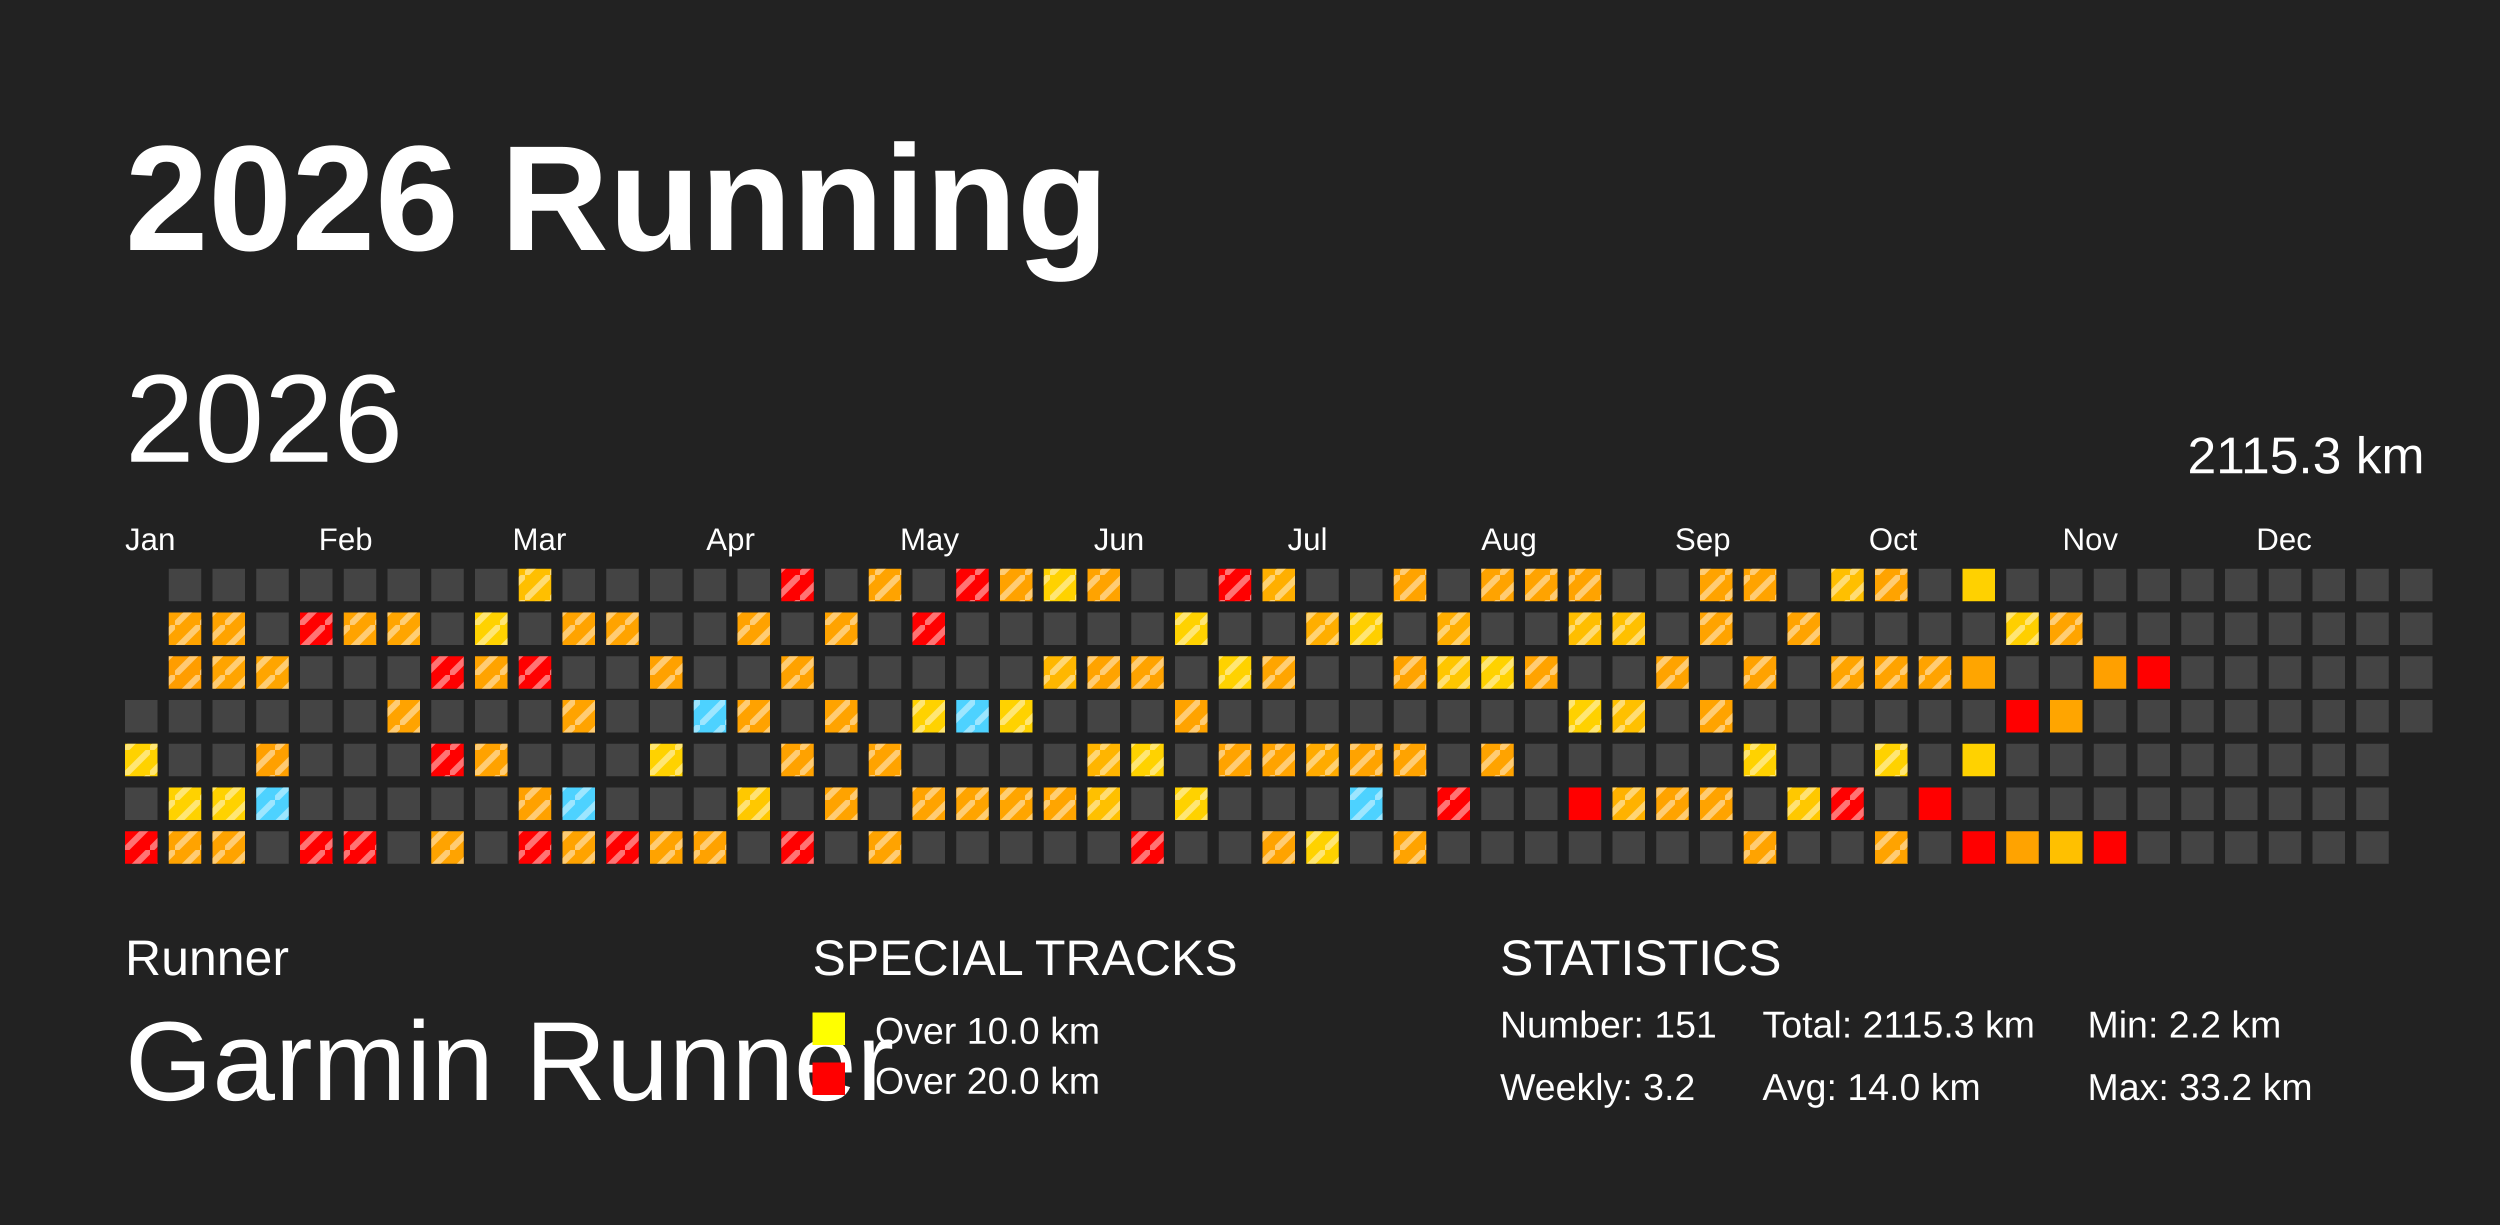
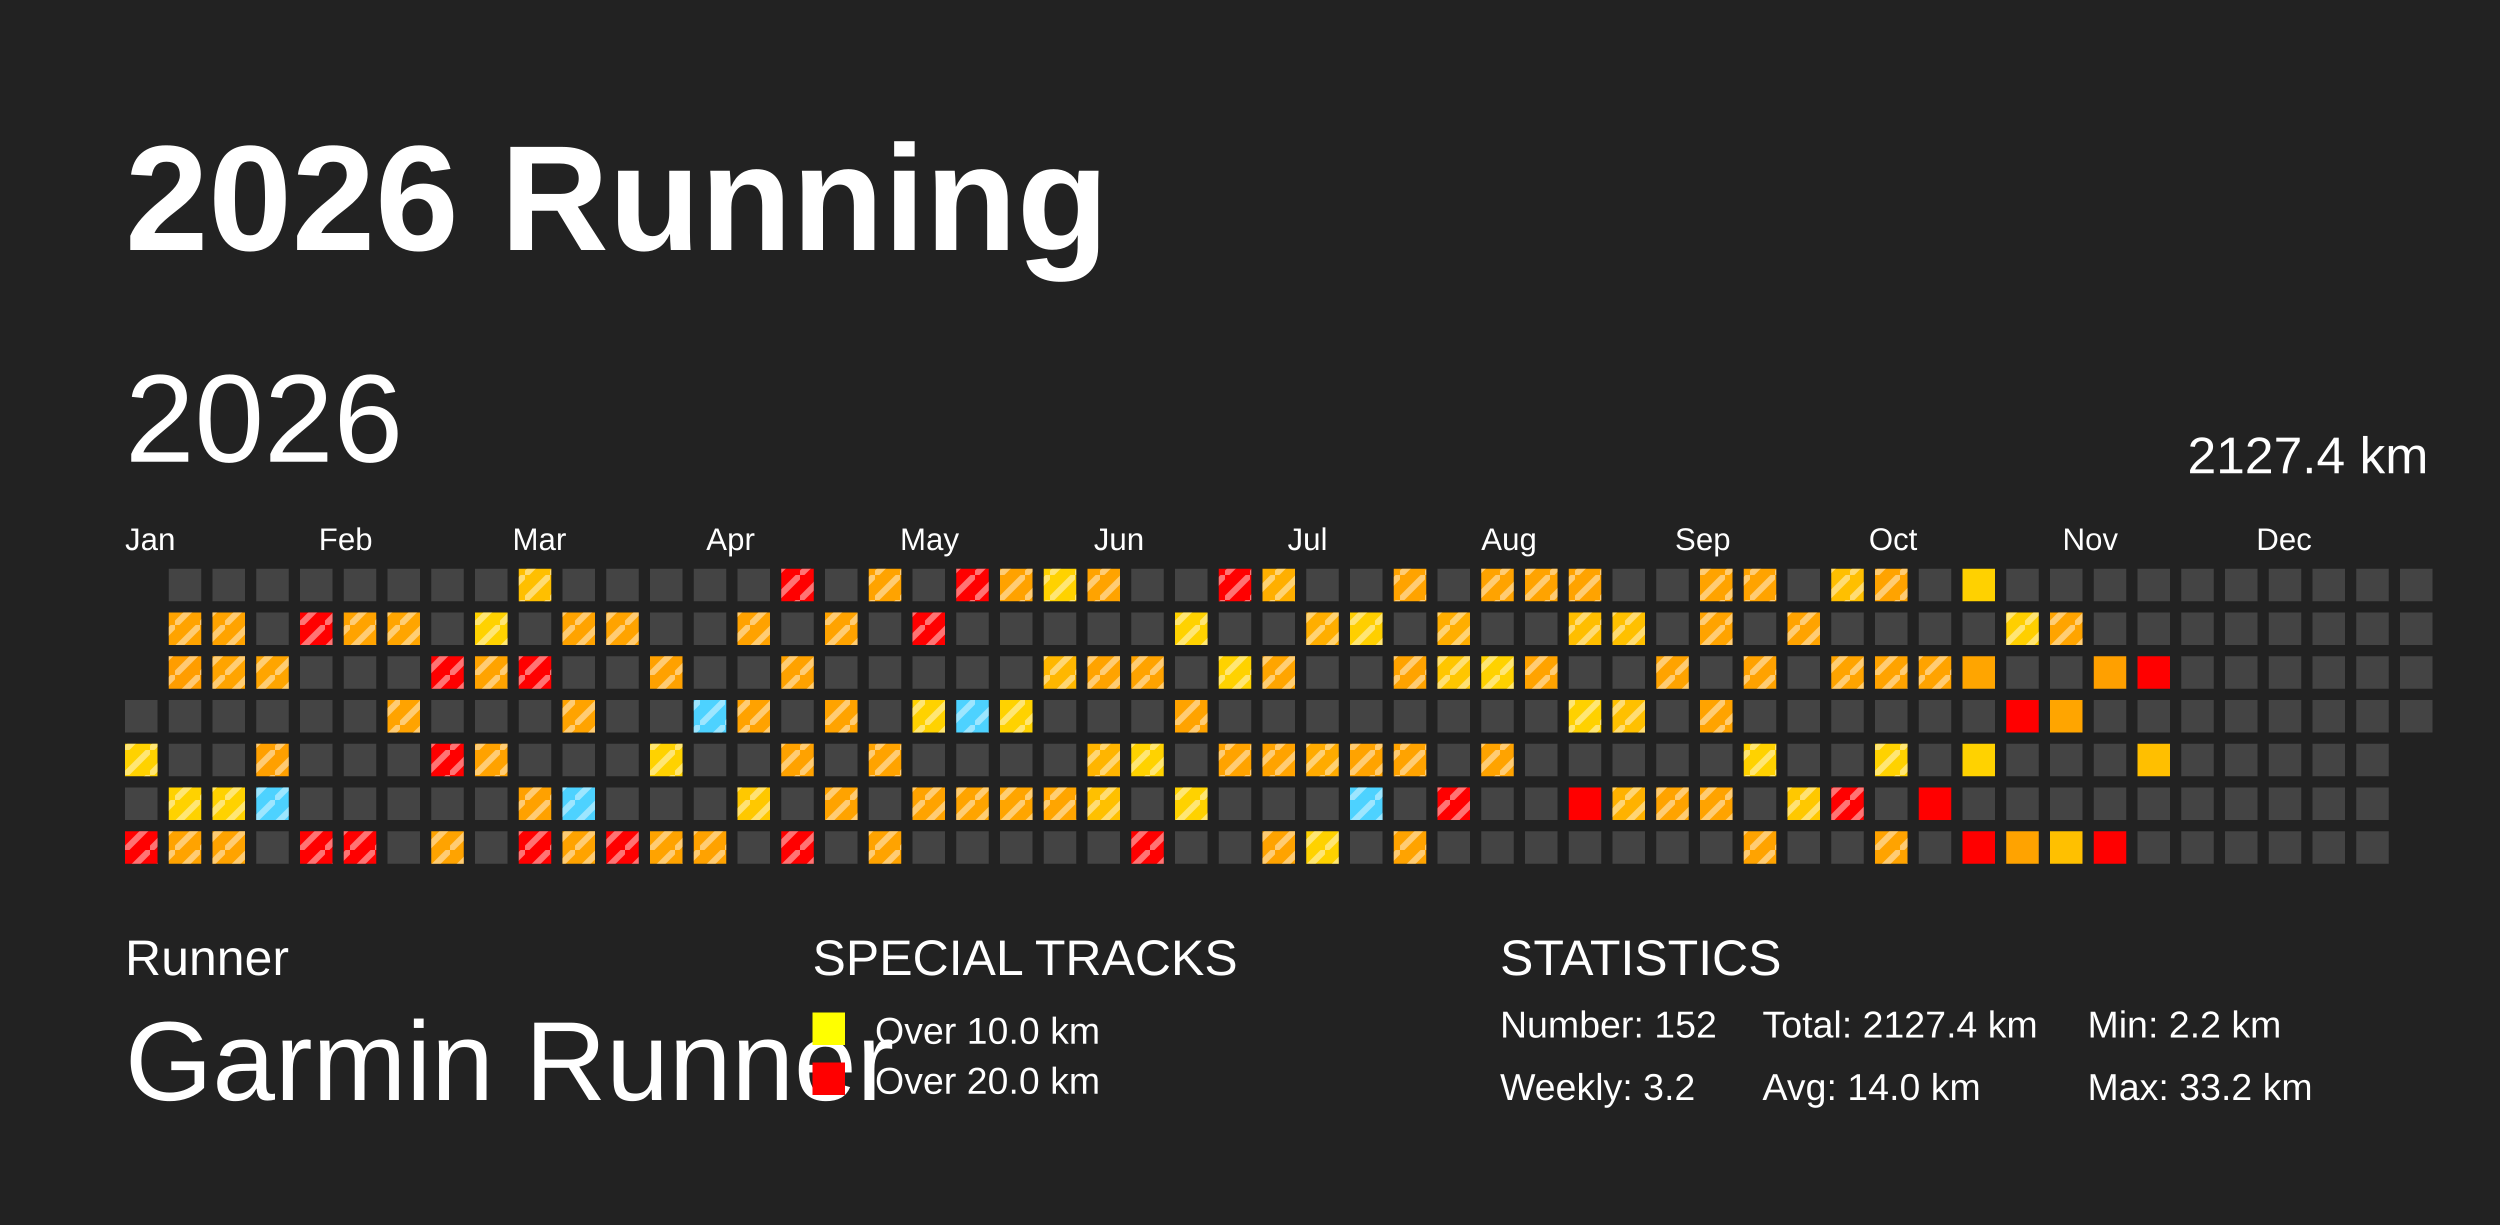
<svg xmlns="http://www.w3.org/2000/svg" baseProfile="full" height="98mm" version="1.1" viewBox="0,0,200,98" width="200mm">
  <defs>
    <pattern height="2" id="indoor-stripe" patternUnits="userSpaceOnUse" width="2">
      <line stroke="white" stroke-opacity="0.45" stroke-width="0.5" x1="0" x2="2" y1="2" y2="0" />
    </pattern>
  </defs>
  <rect fill="#222222" height="98" width="200" x="0" y="0" />
  <text fill="#FFFFFF" style="font-size:12px; font-family:Arial; font-weight:bold;" x="10" y="20">2026 Running</text>
  <text fill="#FFFFFF" style="font-size:4px; font-family:Arial" x="10" y="78">Runner</text>
  <text fill="#FFFFFF" style="font-size:9px; font-family:Arial" x="10" y="88">Garmin Runner</text>
  <text fill="#FFFFFF" style="font-size:4px; font-family:Arial" x="65" y="78">SPECIAL TRACKS</text>
  <rect fill="yellow" height="2.6" width="2.6" x="65" y="81" />
  <text fill="#FFFFFF" style="font-size:3px; font-family:Arial" x="70" y="83.5">Over 10.0 km</text>
  <rect fill="red" height="2.6" width="2.6" x="65" y="85" />
  <text fill="#FFFFFF" style="font-size:3px; font-family:Arial" x="70" y="87.5">Over 20.0 km</text>
  <text fill="#FFFFFF" style="font-size:4px; font-family:Arial" x="120" y="78">STATISTICS</text>
-   <text fill="#FFFFFF" style="font-size:3px; font-family:Arial" x="120" y="83">Number: 151</text>
+   <text fill="#FFFFFF" style="font-size:3px; font-family:Arial" x="120" y="83">Number: 152</text>
  <text fill="#FFFFFF" style="font-size:3px; font-family:Arial" x="120" y="88">Weekly: 3.2</text>
-   <text fill="#FFFFFF" style="font-size:3px; font-family:Arial" x="141" y="83">Total: 2115.3 km</text>
+   <text fill="#FFFFFF" style="font-size:3px; font-family:Arial" x="141" y="83">Total: 2127.4 km</text>
  <text fill="#FFFFFF" style="font-size:3px; font-family:Arial" x="141" y="88">Avg: 14.0 km</text>
  <text fill="#FFFFFF" style="font-size:3px; font-family:Arial" x="167" y="83">Min: 2.2 km</text>
  <text fill="#FFFFFF" style="font-size:3px; font-family:Arial" x="167" y="88">Max: 33.2 km</text>
  <text dominant-baseline="hanging" fill="#FFFFFF" style="font-size:10.0px; font-family:Arial;" x="10" y="30">2026</text>
-   <text dominant-baseline="hanging" fill="#FFFFFF" style="font-size:4.125px; font-family:Arial;" x="175" y="35">2115.3 km</text>
+   <text dominant-baseline="hanging" fill="#FFFFFF" style="font-size:4.125px; font-family:Arial;" x="175" y="35">2127.4 km</text>
  <text fill="#FFFFFF" style="font-size:2.5px; font-family:Arial" x="10.0" y="44">Jan</text>
  <text fill="#FFFFFF" style="font-size:2.5px; font-family:Arial" x="25.5" y="44">Feb</text>
  <text fill="#FFFFFF" style="font-size:2.5px; font-family:Arial" x="41.0" y="44">Mar</text>
  <text fill="#FFFFFF" style="font-size:2.5px; font-family:Arial" x="56.5" y="44">Apr</text>
  <text fill="#FFFFFF" style="font-size:2.5px; font-family:Arial" x="72.0" y="44">May</text>
  <text fill="#FFFFFF" style="font-size:2.5px; font-family:Arial" x="87.5" y="44">Jun</text>
  <text fill="#FFFFFF" style="font-size:2.5px; font-family:Arial" x="103.0" y="44">Jul</text>
  <text fill="#FFFFFF" style="font-size:2.5px; font-family:Arial" x="118.5" y="44">Aug</text>
  <text fill="#FFFFFF" style="font-size:2.5px; font-family:Arial" x="134.0" y="44">Sep</text>
  <text fill="#FFFFFF" style="font-size:2.5px; font-family:Arial" x="149.5" y="44">Oct</text>
  <text fill="#FFFFFF" style="font-size:2.5px; font-family:Arial" x="165.0" y="44">Nov</text>
  <text fill="#FFFFFF" style="font-size:2.5px; font-family:Arial" x="180.5" y="44">Dec</text>
  <rect fill="#444444" height="2.6" width="2.6" x="10.0" y="56.0" />
  <rect fill="#ffd200" height="2.6" width="2.6" x="10.0" y="59.5" />
  <rect fill="url(#indoor-stripe)" height="2.6" style="pointer-events: none;" width="2.6" x="10.0" y="59.5" />
  <rect fill="#444444" height="2.6" width="2.6" x="10.0" y="63.0" />
  <rect fill="red" height="2.6" width="2.6" x="10.0" y="66.5" />
  <rect fill="url(#indoor-stripe)" height="2.6" style="pointer-events: none;" width="2.6" x="10.0" y="66.5" />
  <rect fill="#444444" height="2.6" width="2.6" x="13.5" y="45.5" />
  <rect fill="#ffa300" height="2.6" width="2.6" x="13.5" y="49.0" />
  <rect fill="url(#indoor-stripe)" height="2.6" style="pointer-events: none;" width="2.6" x="13.5" y="49.0" />
  <rect fill="#ff9d00" height="2.6" width="2.6" x="13.5" y="52.5" />
  <rect fill="url(#indoor-stripe)" height="2.6" style="pointer-events: none;" width="2.6" x="13.5" y="52.5" />
  <rect fill="#444444" height="2.6" width="2.6" x="13.5" y="56.0" />
  <rect fill="#444444" height="2.6" width="2.6" x="13.5" y="59.5" />
  <rect fill="#ffd200" height="2.6" width="2.6" x="13.5" y="63.0" />
  <rect fill="url(#indoor-stripe)" height="2.6" style="pointer-events: none;" width="2.6" x="13.5" y="63.0" />
  <rect fill="#ffa300" height="2.6" width="2.6" x="13.5" y="66.5" />
  <rect fill="url(#indoor-stripe)" height="2.6" style="pointer-events: none;" width="2.6" x="13.5" y="66.5" />
  <rect fill="#444444" height="2.6" width="2.6" x="17.0" y="45.5" />
  <rect fill="#ffa300" height="2.6" width="2.6" x="17.0" y="49.0" />
  <rect fill="url(#indoor-stripe)" height="2.6" style="pointer-events: none;" width="2.6" x="17.0" y="49.0" />
  <rect fill="#ffa400" height="2.6" width="2.6" x="17.0" y="52.5" />
  <rect fill="url(#indoor-stripe)" height="2.6" style="pointer-events: none;" width="2.6" x="17.0" y="52.5" />
  <rect fill="#444444" height="2.6" width="2.6" x="17.0" y="56.0" />
  <rect fill="#444444" height="2.6" width="2.6" x="17.0" y="59.5" />
  <rect fill="#ffd200" height="2.6" width="2.6" x="17.0" y="63.0" />
  <rect fill="url(#indoor-stripe)" height="2.6" style="pointer-events: none;" width="2.6" x="17.0" y="63.0" />
  <rect fill="#ffa300" height="2.6" width="2.6" x="17.0" y="66.5" />
  <rect fill="url(#indoor-stripe)" height="2.6" style="pointer-events: none;" width="2.6" x="17.0" y="66.5" />
  <rect fill="#444444" height="2.6" width="2.6" x="20.5" y="45.5" />
  <rect fill="#444444" height="2.6" width="2.6" x="20.5" y="49.0" />
  <rect fill="#ffa500" height="2.6" width="2.6" x="20.5" y="52.5" />
  <rect fill="url(#indoor-stripe)" height="2.6" style="pointer-events: none;" width="2.6" x="20.5" y="52.5" />
  <rect fill="#444444" height="2.6" width="2.6" x="20.5" y="56.0" />
  <rect fill="#ffa000" height="2.6" width="2.6" x="20.5" y="59.5" />
  <rect fill="url(#indoor-stripe)" height="2.6" style="pointer-events: none;" width="2.6" x="20.5" y="59.5" />
  <rect fill="#4dd2ff" height="2.6" width="2.6" x="20.5" y="63.0" />
  <rect fill="url(#indoor-stripe)" height="2.6" style="pointer-events: none;" width="2.6" x="20.5" y="63.0" />
  <rect fill="#444444" height="2.6" width="2.6" x="20.5" y="66.5" />
  <rect fill="#444444" height="2.6" width="2.6" x="24.0" y="45.5" />
  <rect fill="red" height="2.6" width="2.6" x="24.0" y="49.0" />
  <rect fill="url(#indoor-stripe)" height="2.6" style="pointer-events: none;" width="2.6" x="24.0" y="49.0" />
  <rect fill="#444444" height="2.6" width="2.6" x="24.0" y="52.5" />
  <rect fill="#444444" height="2.6" width="2.6" x="24.0" y="56.0" />
  <rect fill="#444444" height="2.6" width="2.6" x="24.0" y="59.5" />
  <rect fill="#444444" height="2.6" width="2.6" x="24.0" y="63.0" />
  <rect fill="red" height="2.6" width="2.6" x="24.0" y="66.5" />
  <rect fill="url(#indoor-stripe)" height="2.6" style="pointer-events: none;" width="2.6" x="24.0" y="66.5" />
  <rect fill="#444444" height="2.6" width="2.6" x="27.5" y="45.5" />
  <rect fill="#ffa300" height="2.6" width="2.6" x="27.5" y="49.0" />
  <rect fill="url(#indoor-stripe)" height="2.6" style="pointer-events: none;" width="2.6" x="27.5" y="49.0" />
  <rect fill="#444444" height="2.6" width="2.6" x="27.5" y="52.5" />
  <rect fill="#444444" height="2.6" width="2.6" x="27.5" y="56.0" />
  <rect fill="#444444" height="2.6" width="2.6" x="27.5" y="59.5" />
  <rect fill="#444444" height="2.6" width="2.6" x="27.5" y="63.0" />
  <rect fill="red" height="2.6" width="2.6" x="27.5" y="66.5" />
  <rect fill="url(#indoor-stripe)" height="2.6" style="pointer-events: none;" width="2.6" x="27.5" y="66.5" />
  <rect fill="#444444" height="2.6" width="2.6" x="31.0" y="45.5" />
  <rect fill="#ffa500" height="2.6" width="2.6" x="31.0" y="49.0" />
  <rect fill="url(#indoor-stripe)" height="2.6" style="pointer-events: none;" width="2.6" x="31.0" y="49.0" />
  <rect fill="#444444" height="2.6" width="2.6" x="31.0" y="52.5" />
  <rect fill="#ffa300" height="2.6" width="2.6" x="31.0" y="56.0" />
  <rect fill="url(#indoor-stripe)" height="2.6" style="pointer-events: none;" width="2.6" x="31.0" y="56.0" />
  <rect fill="#444444" height="2.6" width="2.6" x="31.0" y="59.5" />
  <rect fill="#444444" height="2.6" width="2.6" x="31.0" y="63.0" />
  <rect fill="#444444" height="2.6" width="2.6" x="31.0" y="66.5" />
  <rect fill="#444444" height="2.6" width="2.6" x="34.5" y="45.5" />
  <rect fill="#444444" height="2.6" width="2.6" x="34.5" y="49.0" />
  <rect fill="red" height="2.6" width="2.6" x="34.5" y="52.5" />
  <rect fill="url(#indoor-stripe)" height="2.6" style="pointer-events: none;" width="2.6" x="34.5" y="52.5" />
  <rect fill="#444444" height="2.6" width="2.6" x="34.5" y="56.0" />
  <rect fill="red" height="2.6" width="2.6" x="34.5" y="59.5" />
  <rect fill="url(#indoor-stripe)" height="2.6" style="pointer-events: none;" width="2.6" x="34.5" y="59.5" />
  <rect fill="#444444" height="2.6" width="2.6" x="34.5" y="63.0" />
  <rect fill="#ffa300" height="2.6" width="2.6" x="34.5" y="66.5" />
  <rect fill="url(#indoor-stripe)" height="2.6" style="pointer-events: none;" width="2.6" x="34.5" y="66.5" />
  <rect fill="#444444" height="2.6" width="2.6" x="38.0" y="45.5" />
  <rect fill="#ffd200" height="2.6" width="2.6" x="38.0" y="49.0" />
  <rect fill="url(#indoor-stripe)" height="2.6" style="pointer-events: none;" width="2.6" x="38.0" y="49.0" />
  <rect fill="#ffa300" height="2.6" width="2.6" x="38.0" y="52.5" />
  <rect fill="url(#indoor-stripe)" height="2.6" style="pointer-events: none;" width="2.6" x="38.0" y="52.5" />
  <rect fill="#444444" height="2.6" width="2.6" x="38.0" y="56.0" />
  <rect fill="#ffa200" height="2.6" width="2.6" x="38.0" y="59.5" />
  <rect fill="url(#indoor-stripe)" height="2.6" style="pointer-events: none;" width="2.6" x="38.0" y="59.5" />
  <rect fill="#444444" height="2.6" width="2.6" x="38.0" y="63.0" />
  <rect fill="#444444" height="2.6" width="2.6" x="38.0" y="66.5" />
  <rect fill="#ffbf00" height="2.6" width="2.6" x="41.5" y="45.5" />
  <rect fill="url(#indoor-stripe)" height="2.6" style="pointer-events: none;" width="2.6" x="41.5" y="45.5" />
  <rect fill="#444444" height="2.6" width="2.6" x="41.5" y="49.0" />
  <rect fill="red" height="2.6" width="2.6" x="41.5" y="52.5" />
  <rect fill="url(#indoor-stripe)" height="2.6" style="pointer-events: none;" width="2.6" x="41.5" y="52.5" />
  <rect fill="#444444" height="2.6" width="2.6" x="41.5" y="56.0" />
  <rect fill="#444444" height="2.6" width="2.6" x="41.5" y="59.5" />
  <rect fill="#ffa100" height="2.6" width="2.6" x="41.5" y="63.0" />
  <rect fill="url(#indoor-stripe)" height="2.6" style="pointer-events: none;" width="2.6" x="41.5" y="63.0" />
  <rect fill="red" height="2.6" width="2.6" x="41.5" y="66.5" />
  <rect fill="url(#indoor-stripe)" height="2.6" style="pointer-events: none;" width="2.6" x="41.5" y="66.5" />
  <rect fill="#444444" height="2.6" width="2.6" x="45.0" y="45.5" />
  <rect fill="#ffa300" height="2.6" width="2.6" x="45.0" y="49.0" />
  <rect fill="url(#indoor-stripe)" height="2.6" style="pointer-events: none;" width="2.6" x="45.0" y="49.0" />
  <rect fill="#444444" height="2.6" width="2.6" x="45.0" y="52.5" />
  <rect fill="#ffa300" height="2.6" width="2.6" x="45.0" y="56.0" />
  <rect fill="url(#indoor-stripe)" height="2.6" style="pointer-events: none;" width="2.6" x="45.0" y="56.0" />
  <rect fill="#444444" height="2.6" width="2.6" x="45.0" y="59.5" />
  <rect fill="#4dd2ff" height="2.6" width="2.6" x="45.0" y="63.0" />
  <rect fill="url(#indoor-stripe)" height="2.6" style="pointer-events: none;" width="2.6" x="45.0" y="63.0" />
  <rect fill="#ffa300" height="2.6" width="2.6" x="45.0" y="66.5" />
  <rect fill="url(#indoor-stripe)" height="2.6" style="pointer-events: none;" width="2.6" x="45.0" y="66.5" />
  <rect fill="#444444" height="2.6" width="2.6" x="48.5" y="45.5" />
  <rect fill="#ffa300" height="2.6" width="2.6" x="48.5" y="49.0" />
  <rect fill="url(#indoor-stripe)" height="2.6" style="pointer-events: none;" width="2.6" x="48.5" y="49.0" />
  <rect fill="#444444" height="2.6" width="2.6" x="48.5" y="52.5" />
  <rect fill="#444444" height="2.6" width="2.6" x="48.5" y="56.0" />
  <rect fill="#444444" height="2.6" width="2.6" x="48.5" y="59.5" />
  <rect fill="#444444" height="2.6" width="2.6" x="48.5" y="63.0" />
  <rect fill="red" height="2.6" width="2.6" x="48.5" y="66.5" />
  <rect fill="url(#indoor-stripe)" height="2.6" style="pointer-events: none;" width="2.6" x="48.5" y="66.5" />
  <rect fill="#444444" height="2.6" width="2.6" x="52.0" y="45.5" />
  <rect fill="#444444" height="2.6" width="2.6" x="52.0" y="49.0" />
  <rect fill="#ffa100" height="2.6" width="2.6" x="52.0" y="52.5" />
  <rect fill="url(#indoor-stripe)" height="2.6" style="pointer-events: none;" width="2.6" x="52.0" y="52.5" />
  <rect fill="#444444" height="2.6" width="2.6" x="52.0" y="56.0" />
  <rect fill="#ffd200" height="2.6" width="2.6" x="52.0" y="59.5" />
  <rect fill="url(#indoor-stripe)" height="2.6" style="pointer-events: none;" width="2.6" x="52.0" y="59.5" />
  <rect fill="#444444" height="2.6" width="2.6" x="52.0" y="63.0" />
  <rect fill="#ffa300" height="2.6" width="2.6" x="52.0" y="66.5" />
  <rect fill="url(#indoor-stripe)" height="2.6" style="pointer-events: none;" width="2.6" x="52.0" y="66.5" />
  <rect fill="#444444" height="2.6" width="2.6" x="55.5" y="45.5" />
  <rect fill="#444444" height="2.6" width="2.6" x="55.5" y="49.0" />
  <rect fill="#444444" height="2.6" width="2.6" x="55.5" y="52.5" />
  <rect fill="#4dd2ff" height="2.6" width="2.6" x="55.5" y="56.0" />
  <rect fill="url(#indoor-stripe)" height="2.6" style="pointer-events: none;" width="2.6" x="55.5" y="56.0" />
  <rect fill="#444444" height="2.6" width="2.6" x="55.5" y="59.5" />
  <rect fill="#444444" height="2.6" width="2.6" x="55.5" y="63.0" />
  <rect fill="#ffa200" height="2.6" width="2.6" x="55.5" y="66.5" />
  <rect fill="url(#indoor-stripe)" height="2.6" style="pointer-events: none;" width="2.6" x="55.5" y="66.5" />
  <rect fill="#444444" height="2.6" width="2.6" x="59.0" y="45.5" />
  <rect fill="#ffa200" height="2.6" width="2.6" x="59.0" y="49.0" />
  <rect fill="url(#indoor-stripe)" height="2.6" style="pointer-events: none;" width="2.6" x="59.0" y="49.0" />
  <rect fill="#444444" height="2.6" width="2.6" x="59.0" y="52.5" />
  <rect fill="#ffa200" height="2.6" width="2.6" x="59.0" y="56.0" />
  <rect fill="url(#indoor-stripe)" height="2.6" style="pointer-events: none;" width="2.6" x="59.0" y="56.0" />
  <rect fill="#444444" height="2.6" width="2.6" x="59.0" y="59.5" />
  <rect fill="#ffc800" height="2.6" width="2.6" x="59.0" y="63.0" />
  <rect fill="url(#indoor-stripe)" height="2.6" style="pointer-events: none;" width="2.6" x="59.0" y="63.0" />
  <rect fill="#444444" height="2.6" width="2.6" x="59.0" y="66.5" />
  <rect fill="red" height="2.6" width="2.6" x="62.5" y="45.5" />
  <rect fill="url(#indoor-stripe)" height="2.6" style="pointer-events: none;" width="2.6" x="62.5" y="45.5" />
  <rect fill="#444444" height="2.6" width="2.6" x="62.5" y="49.0" />
  <rect fill="#ffa200" height="2.6" width="2.6" x="62.5" y="52.5" />
  <rect fill="url(#indoor-stripe)" height="2.6" style="pointer-events: none;" width="2.6" x="62.5" y="52.5" />
  <rect fill="#444444" height="2.6" width="2.6" x="62.5" y="56.0" />
  <rect fill="#ffa200" height="2.6" width="2.6" x="62.5" y="59.5" />
  <rect fill="url(#indoor-stripe)" height="2.6" style="pointer-events: none;" width="2.6" x="62.5" y="59.5" />
  <rect fill="#444444" height="2.6" width="2.6" x="62.5" y="63.0" />
  <rect fill="red" height="2.6" width="2.6" x="62.5" y="66.5" />
  <rect fill="url(#indoor-stripe)" height="2.6" style="pointer-events: none;" width="2.6" x="62.5" y="66.5" />
  <rect fill="#444444" height="2.6" width="2.6" x="66.0" y="45.5" />
  <rect fill="#ffa300" height="2.6" width="2.6" x="66.0" y="49.0" />
  <rect fill="url(#indoor-stripe)" height="2.6" style="pointer-events: none;" width="2.6" x="66.0" y="49.0" />
  <rect fill="#444444" height="2.6" width="2.6" x="66.0" y="52.5" />
  <rect fill="#ffa300" height="2.6" width="2.6" x="66.0" y="56.0" />
  <rect fill="url(#indoor-stripe)" height="2.6" style="pointer-events: none;" width="2.6" x="66.0" y="56.0" />
  <rect fill="#444444" height="2.6" width="2.6" x="66.0" y="59.5" />
  <rect fill="#ffa300" height="2.6" width="2.6" x="66.0" y="63.0" />
  <rect fill="url(#indoor-stripe)" height="2.6" style="pointer-events: none;" width="2.6" x="66.0" y="63.0" />
  <rect fill="#444444" height="2.6" width="2.6" x="66.0" y="66.5" />
  <rect fill="#ffa300" height="2.6" width="2.6" x="69.5" y="45.5" />
  <rect fill="url(#indoor-stripe)" height="2.6" style="pointer-events: none;" width="2.6" x="69.5" y="45.5" />
  <rect fill="#444444" height="2.6" width="2.6" x="69.5" y="49.0" />
  <rect fill="#444444" height="2.6" width="2.6" x="69.5" y="52.5" />
  <rect fill="#444444" height="2.6" width="2.6" x="69.5" y="56.0" />
  <rect fill="#ffa300" height="2.6" width="2.6" x="69.5" y="59.5" />
  <rect fill="url(#indoor-stripe)" height="2.6" style="pointer-events: none;" width="2.6" x="69.5" y="59.5" />
  <rect fill="#444444" height="2.6" width="2.6" x="69.5" y="63.0" />
  <rect fill="#ffa300" height="2.6" width="2.6" x="69.5" y="66.5" />
  <rect fill="url(#indoor-stripe)" height="2.6" style="pointer-events: none;" width="2.6" x="69.5" y="66.5" />
  <rect fill="#444444" height="2.6" width="2.6" x="73.0" y="45.5" />
  <rect fill="red" height="2.6" width="2.6" x="73.0" y="49.0" />
  <rect fill="url(#indoor-stripe)" height="2.6" style="pointer-events: none;" width="2.6" x="73.0" y="49.0" />
  <rect fill="#444444" height="2.6" width="2.6" x="73.0" y="52.5" />
  <rect fill="#ffd200" height="2.6" width="2.6" x="73.0" y="56.0" />
  <rect fill="url(#indoor-stripe)" height="2.6" style="pointer-events: none;" width="2.6" x="73.0" y="56.0" />
  <rect fill="#444444" height="2.6" width="2.6" x="73.0" y="59.5" />
  <rect fill="#ffa300" height="2.6" width="2.6" x="73.0" y="63.0" />
  <rect fill="url(#indoor-stripe)" height="2.6" style="pointer-events: none;" width="2.6" x="73.0" y="63.0" />
  <rect fill="#444444" height="2.6" width="2.6" x="73.0" y="66.5" />
  <rect fill="red" height="2.6" width="2.6" x="76.5" y="45.5" />
  <rect fill="url(#indoor-stripe)" height="2.6" style="pointer-events: none;" width="2.6" x="76.5" y="45.5" />
  <rect fill="#444444" height="2.6" width="2.6" x="76.5" y="49.0" />
  <rect fill="#444444" height="2.6" width="2.6" x="76.5" y="52.5" />
  <rect fill="#4dd2ff" height="2.6" width="2.6" x="76.5" y="56.0" />
  <rect fill="url(#indoor-stripe)" height="2.6" style="pointer-events: none;" width="2.6" x="76.5" y="56.0" />
  <rect fill="#444444" height="2.6" width="2.6" x="76.5" y="59.5" />
  <rect fill="#ffa400" height="2.6" width="2.6" x="76.5" y="63.0" />
  <rect fill="url(#indoor-stripe)" height="2.6" style="pointer-events: none;" width="2.6" x="76.5" y="63.0" />
  <rect fill="#444444" height="2.6" width="2.6" x="76.5" y="66.5" />
  <rect fill="#ffa200" height="2.6" width="2.6" x="80.0" y="45.5" />
  <rect fill="url(#indoor-stripe)" height="2.6" style="pointer-events: none;" width="2.6" x="80.0" y="45.5" />
  <rect fill="#444444" height="2.6" width="2.6" x="80.0" y="49.0" />
  <rect fill="#444444" height="2.6" width="2.6" x="80.0" y="52.5" />
  <rect fill="#ffd200" height="2.6" width="2.6" x="80.0" y="56.0" />
  <rect fill="url(#indoor-stripe)" height="2.6" style="pointer-events: none;" width="2.6" x="80.0" y="56.0" />
  <rect fill="#444444" height="2.6" width="2.6" x="80.0" y="59.5" />
  <rect fill="#ffa500" height="2.6" width="2.6" x="80.0" y="63.0" />
  <rect fill="url(#indoor-stripe)" height="2.6" style="pointer-events: none;" width="2.6" x="80.0" y="63.0" />
  <rect fill="#444444" height="2.6" width="2.6" x="80.0" y="66.5" />
  <rect fill="#ffd200" height="2.6" width="2.6" x="83.5" y="45.5" />
  <rect fill="url(#indoor-stripe)" height="2.6" style="pointer-events: none;" width="2.6" x="83.5" y="45.5" />
  <rect fill="#444444" height="2.6" width="2.6" x="83.5" y="49.0" />
  <rect fill="#ffb700" height="2.6" width="2.6" x="83.5" y="52.5" />
  <rect fill="url(#indoor-stripe)" height="2.6" style="pointer-events: none;" width="2.6" x="83.5" y="52.5" />
  <rect fill="#444444" height="2.6" width="2.6" x="83.5" y="56.0" />
  <rect fill="#444444" height="2.6" width="2.6" x="83.5" y="59.5" />
  <rect fill="#ffa500" height="2.6" width="2.6" x="83.5" y="63.0" />
  <rect fill="url(#indoor-stripe)" height="2.6" style="pointer-events: none;" width="2.6" x="83.5" y="63.0" />
  <rect fill="#444444" height="2.6" width="2.6" x="83.5" y="66.5" />
  <rect fill="#ffa300" height="2.6" width="2.6" x="87.0" y="45.5" />
  <rect fill="url(#indoor-stripe)" height="2.6" style="pointer-events: none;" width="2.6" x="87.0" y="45.5" />
  <rect fill="#444444" height="2.6" width="2.6" x="87.0" y="49.0" />
  <rect fill="#ffa300" height="2.6" width="2.6" x="87.0" y="52.5" />
  <rect fill="url(#indoor-stripe)" height="2.6" style="pointer-events: none;" width="2.6" x="87.0" y="52.5" />
  <rect fill="#444444" height="2.6" width="2.6" x="87.0" y="56.0" />
  <rect fill="#ffb500" height="2.6" width="2.6" x="87.0" y="59.5" />
  <rect fill="url(#indoor-stripe)" height="2.6" style="pointer-events: none;" width="2.6" x="87.0" y="59.5" />
  <rect fill="#ffc000" height="2.6" width="2.6" x="87.0" y="63.0" />
  <rect fill="url(#indoor-stripe)" height="2.6" style="pointer-events: none;" width="2.6" x="87.0" y="63.0" />
  <rect fill="#444444" height="2.6" width="2.6" x="87.0" y="66.5" />
  <rect fill="#444444" height="2.6" width="2.6" x="90.5" y="45.5" />
  <rect fill="#444444" height="2.6" width="2.6" x="90.5" y="49.0" />
  <rect fill="#ffa300" height="2.6" width="2.6" x="90.5" y="52.5" />
  <rect fill="url(#indoor-stripe)" height="2.6" style="pointer-events: none;" width="2.6" x="90.5" y="52.5" />
  <rect fill="#444444" height="2.6" width="2.6" x="90.5" y="56.0" />
  <rect fill="#ffd200" height="2.6" width="2.6" x="90.5" y="59.5" />
  <rect fill="url(#indoor-stripe)" height="2.6" style="pointer-events: none;" width="2.6" x="90.5" y="59.5" />
  <rect fill="#444444" height="2.6" width="2.6" x="90.5" y="63.0" />
  <rect fill="red" height="2.6" width="2.6" x="90.5" y="66.5" />
  <rect fill="url(#indoor-stripe)" height="2.6" style="pointer-events: none;" width="2.6" x="90.5" y="66.5" />
  <rect fill="#444444" height="2.6" width="2.6" x="94.0" y="45.5" />
  <rect fill="#ffd200" height="2.6" width="2.6" x="94.0" y="49.0" />
  <rect fill="url(#indoor-stripe)" height="2.6" style="pointer-events: none;" width="2.6" x="94.0" y="49.0" />
  <rect fill="#444444" height="2.6" width="2.6" x="94.0" y="52.5" />
  <rect fill="#ffa300" height="2.6" width="2.6" x="94.0" y="56.0" />
  <rect fill="url(#indoor-stripe)" height="2.6" style="pointer-events: none;" width="2.6" x="94.0" y="56.0" />
  <rect fill="#444444" height="2.6" width="2.6" x="94.0" y="59.5" />
  <rect fill="#ffd200" height="2.6" width="2.6" x="94.0" y="63.0" />
  <rect fill="url(#indoor-stripe)" height="2.6" style="pointer-events: none;" width="2.6" x="94.0" y="63.0" />
  <rect fill="#444444" height="2.6" width="2.6" x="94.0" y="66.5" />
  <rect fill="red" height="2.6" width="2.6" x="97.5" y="45.5" />
  <rect fill="url(#indoor-stripe)" height="2.6" style="pointer-events: none;" width="2.6" x="97.5" y="45.5" />
  <rect fill="#444444" height="2.6" width="2.6" x="97.5" y="49.0" />
  <rect fill="#ffd200" height="2.6" width="2.6" x="97.5" y="52.5" />
  <rect fill="url(#indoor-stripe)" height="2.6" style="pointer-events: none;" width="2.6" x="97.5" y="52.5" />
  <rect fill="#444444" height="2.6" width="2.6" x="97.5" y="56.0" />
  <rect fill="#ffa300" height="2.6" width="2.6" x="97.5" y="59.5" />
  <rect fill="url(#indoor-stripe)" height="2.6" style="pointer-events: none;" width="2.6" x="97.5" y="59.5" />
  <rect fill="#444444" height="2.6" width="2.6" x="97.5" y="63.0" />
  <rect fill="#444444" height="2.6" width="2.6" x="97.5" y="66.5" />
  <rect fill="#ffaf00" height="2.6" width="2.6" x="101.0" y="45.5" />
  <rect fill="url(#indoor-stripe)" height="2.6" style="pointer-events: none;" width="2.6" x="101.0" y="45.5" />
  <rect fill="#444444" height="2.6" width="2.6" x="101.0" y="49.0" />
  <rect fill="#ffa500" height="2.6" width="2.6" x="101.0" y="52.5" />
  <rect fill="url(#indoor-stripe)" height="2.6" style="pointer-events: none;" width="2.6" x="101.0" y="52.5" />
  <rect fill="#444444" height="2.6" width="2.6" x="101.0" y="56.0" />
  <rect fill="#ffa300" height="2.6" width="2.6" x="101.0" y="59.5" />
  <rect fill="url(#indoor-stripe)" height="2.6" style="pointer-events: none;" width="2.6" x="101.0" y="59.5" />
  <rect fill="#444444" height="2.6" width="2.6" x="101.0" y="63.0" />
  <rect fill="#ffa300" height="2.6" width="2.6" x="101.0" y="66.5" />
  <rect fill="url(#indoor-stripe)" height="2.6" style="pointer-events: none;" width="2.6" x="101.0" y="66.5" />
  <rect fill="#444444" height="2.6" width="2.6" x="104.5" y="45.5" />
  <rect fill="#ffae00" height="2.6" width="2.6" x="104.5" y="49.0" />
  <rect fill="url(#indoor-stripe)" height="2.6" style="pointer-events: none;" width="2.6" x="104.5" y="49.0" />
  <rect fill="#444444" height="2.6" width="2.6" x="104.5" y="52.5" />
  <rect fill="#444444" height="2.6" width="2.6" x="104.5" y="56.0" />
  <rect fill="#ffab00" height="2.6" width="2.6" x="104.5" y="59.5" />
  <rect fill="url(#indoor-stripe)" height="2.6" style="pointer-events: none;" width="2.6" x="104.5" y="59.5" />
  <rect fill="#444444" height="2.6" width="2.6" x="104.5" y="63.0" />
  <rect fill="#ffd200" height="2.6" width="2.6" x="104.5" y="66.5" />
  <rect fill="url(#indoor-stripe)" height="2.6" style="pointer-events: none;" width="2.6" x="104.5" y="66.5" />
  <rect fill="#444444" height="2.6" width="2.6" x="108.0" y="45.5" />
  <rect fill="#ffcf00" height="2.6" width="2.6" x="108.0" y="49.0" />
  <rect fill="url(#indoor-stripe)" height="2.6" style="pointer-events: none;" width="2.6" x="108.0" y="49.0" />
  <rect fill="#444444" height="2.6" width="2.6" x="108.0" y="52.5" />
  <rect fill="#444444" height="2.6" width="2.6" x="108.0" y="56.0" />
  <rect fill="#ffa300" height="2.6" width="2.6" x="108.0" y="59.5" />
  <rect fill="url(#indoor-stripe)" height="2.6" style="pointer-events: none;" width="2.6" x="108.0" y="59.5" />
  <rect fill="#4dd2ff" height="2.6" width="2.6" x="108.0" y="63.0" />
  <rect fill="url(#indoor-stripe)" height="2.6" style="pointer-events: none;" width="2.6" x="108.0" y="63.0" />
  <rect fill="#444444" height="2.6" width="2.6" x="108.0" y="66.5" />
  <rect fill="#ffa300" height="2.6" width="2.6" x="111.5" y="45.5" />
  <rect fill="url(#indoor-stripe)" height="2.6" style="pointer-events: none;" width="2.6" x="111.5" y="45.5" />
  <rect fill="#444444" height="2.6" width="2.6" x="111.5" y="49.0" />
  <rect fill="#ffa300" height="2.6" width="2.6" x="111.5" y="52.5" />
  <rect fill="url(#indoor-stripe)" height="2.6" style="pointer-events: none;" width="2.6" x="111.5" y="52.5" />
  <rect fill="#444444" height="2.6" width="2.6" x="111.5" y="56.0" />
  <rect fill="#ffa300" height="2.6" width="2.6" x="111.5" y="59.5" />
  <rect fill="url(#indoor-stripe)" height="2.6" style="pointer-events: none;" width="2.6" x="111.5" y="59.5" />
  <rect fill="#444444" height="2.6" width="2.6" x="111.5" y="63.0" />
  <rect fill="#ffa300" height="2.6" width="2.6" x="111.5" y="66.5" />
  <rect fill="url(#indoor-stripe)" height="2.6" style="pointer-events: none;" width="2.6" x="111.5" y="66.5" />
  <rect fill="#444444" height="2.6" width="2.6" x="115.0" y="45.5" />
  <rect fill="#ffae00" height="2.6" width="2.6" x="115.0" y="49.0" />
  <rect fill="url(#indoor-stripe)" height="2.6" style="pointer-events: none;" width="2.6" x="115.0" y="49.0" />
  <rect fill="#ffc600" height="2.6" width="2.6" x="115.0" y="52.5" />
  <rect fill="url(#indoor-stripe)" height="2.6" style="pointer-events: none;" width="2.6" x="115.0" y="52.5" />
  <rect fill="#444444" height="2.6" width="2.6" x="115.0" y="56.0" />
  <rect fill="#444444" height="2.6" width="2.6" x="115.0" y="59.5" />
  <rect fill="red" height="2.6" width="2.6" x="115.0" y="63.0" />
  <rect fill="url(#indoor-stripe)" height="2.6" style="pointer-events: none;" width="2.6" x="115.0" y="63.0" />
  <rect fill="#444444" height="2.6" width="2.6" x="115.0" y="66.5" />
  <rect fill="#ffa300" height="2.6" width="2.6" x="118.5" y="45.5" />
  <rect fill="url(#indoor-stripe)" height="2.6" style="pointer-events: none;" width="2.6" x="118.5" y="45.5" />
  <rect fill="#444444" height="2.6" width="2.6" x="118.5" y="49.0" />
  <rect fill="#ffd200" height="2.6" width="2.6" x="118.5" y="52.5" />
  <rect fill="url(#indoor-stripe)" height="2.6" style="pointer-events: none;" width="2.6" x="118.5" y="52.5" />
  <rect fill="#444444" height="2.6" width="2.6" x="118.5" y="56.0" />
  <rect fill="#ffa300" height="2.6" width="2.6" x="118.5" y="59.5" />
  <rect fill="url(#indoor-stripe)" height="2.6" style="pointer-events: none;" width="2.6" x="118.5" y="59.5" />
  <rect fill="#444444" height="2.6" width="2.6" x="118.5" y="63.0" />
  <rect fill="#444444" height="2.6" width="2.6" x="118.5" y="66.5" />
  <rect fill="#ffa300" height="2.6" width="2.6" x="122.0" y="45.5" />
  <rect fill="url(#indoor-stripe)" height="2.6" style="pointer-events: none;" width="2.6" x="122.0" y="45.5" />
  <rect fill="#444444" height="2.6" width="2.6" x="122.0" y="49.0" />
  <rect fill="#ffa300" height="2.6" width="2.6" x="122.0" y="52.5" />
  <rect fill="url(#indoor-stripe)" height="2.6" style="pointer-events: none;" width="2.6" x="122.0" y="52.5" />
  <rect fill="#444444" height="2.6" width="2.6" x="122.0" y="56.0" />
  <rect fill="#444444" height="2.6" width="2.6" x="122.0" y="59.5" />
  <rect fill="#444444" height="2.6" width="2.6" x="122.0" y="63.0" />
  <rect fill="#444444" height="2.6" width="2.6" x="122.0" y="66.5" />
  <rect fill="#ffa300" height="2.6" width="2.6" x="125.5" y="45.5" />
  <rect fill="url(#indoor-stripe)" height="2.6" style="pointer-events: none;" width="2.6" x="125.5" y="45.5" />
  <rect fill="#ffbe00" height="2.6" width="2.6" x="125.5" y="49.0" />
  <rect fill="url(#indoor-stripe)" height="2.6" style="pointer-events: none;" width="2.6" x="125.5" y="49.0" />
  <rect fill="#444444" height="2.6" width="2.6" x="125.5" y="52.5" />
  <rect fill="#ffd100" height="2.6" width="2.6" x="125.5" y="56.0" />
  <rect fill="url(#indoor-stripe)" height="2.6" style="pointer-events: none;" width="2.6" x="125.5" y="56.0" />
  <rect fill="#444444" height="2.6" width="2.6" x="125.5" y="59.5" />
  <rect fill="red" height="2.6" width="2.6" x="125.5" y="63.0" />
  <rect fill="#444444" height="2.6" width="2.6" x="125.5" y="66.5" />
  <rect fill="#444444" height="2.6" width="2.6" x="129.0" y="45.5" />
  <rect fill="#ffc000" height="2.6" width="2.6" x="129.0" y="49.0" />
  <rect fill="url(#indoor-stripe)" height="2.6" style="pointer-events: none;" width="2.6" x="129.0" y="49.0" />
  <rect fill="#444444" height="2.6" width="2.6" x="129.0" y="52.5" />
  <rect fill="#ffc000" height="2.6" width="2.6" x="129.0" y="56.0" />
  <rect fill="url(#indoor-stripe)" height="2.6" style="pointer-events: none;" width="2.6" x="129.0" y="56.0" />
  <rect fill="#444444" height="2.6" width="2.6" x="129.0" y="59.5" />
  <rect fill="#ffb200" height="2.6" width="2.6" x="129.0" y="63.0" />
  <rect fill="url(#indoor-stripe)" height="2.6" style="pointer-events: none;" width="2.6" x="129.0" y="63.0" />
  <rect fill="#444444" height="2.6" width="2.6" x="129.0" y="66.5" />
  <rect fill="#444444" height="2.6" width="2.6" x="132.5" y="45.5" />
  <rect fill="#444444" height="2.6" width="2.6" x="132.5" y="49.0" />
  <rect fill="#ffa300" height="2.6" width="2.6" x="132.5" y="52.5" />
  <rect fill="url(#indoor-stripe)" height="2.6" style="pointer-events: none;" width="2.6" x="132.5" y="52.5" />
  <rect fill="#444444" height="2.6" width="2.6" x="132.5" y="56.0" />
  <rect fill="#444444" height="2.6" width="2.6" x="132.5" y="59.5" />
  <rect fill="#ffa300" height="2.6" width="2.6" x="132.5" y="63.0" />
  <rect fill="url(#indoor-stripe)" height="2.6" style="pointer-events: none;" width="2.6" x="132.5" y="63.0" />
  <rect fill="#444444" height="2.6" width="2.6" x="132.5" y="66.5" />
  <rect fill="#ffa300" height="2.6" width="2.6" x="136.0" y="45.5" />
  <rect fill="url(#indoor-stripe)" height="2.6" style="pointer-events: none;" width="2.6" x="136.0" y="45.5" />
  <rect fill="#ffa300" height="2.6" width="2.6" x="136.0" y="49.0" />
  <rect fill="url(#indoor-stripe)" height="2.6" style="pointer-events: none;" width="2.6" x="136.0" y="49.0" />
  <rect fill="#444444" height="2.6" width="2.6" x="136.0" y="52.5" />
  <rect fill="#ffa300" height="2.6" width="2.6" x="136.0" y="56.0" />
  <rect fill="url(#indoor-stripe)" height="2.6" style="pointer-events: none;" width="2.6" x="136.0" y="56.0" />
  <rect fill="#444444" height="2.6" width="2.6" x="136.0" y="59.5" />
  <rect fill="#ffa300" height="2.6" width="2.6" x="136.0" y="63.0" />
  <rect fill="url(#indoor-stripe)" height="2.6" style="pointer-events: none;" width="2.6" x="136.0" y="63.0" />
  <rect fill="#444444" height="2.6" width="2.6" x="136.0" y="66.5" />
  <rect fill="#ffa300" height="2.6" width="2.6" x="139.5" y="45.5" />
  <rect fill="url(#indoor-stripe)" height="2.6" style="pointer-events: none;" width="2.6" x="139.5" y="45.5" />
  <rect fill="#444444" height="2.6" width="2.6" x="139.5" y="49.0" />
  <rect fill="#ffa200" height="2.6" width="2.6" x="139.5" y="52.5" />
  <rect fill="url(#indoor-stripe)" height="2.6" style="pointer-events: none;" width="2.6" x="139.5" y="52.5" />
  <rect fill="#444444" height="2.6" width="2.6" x="139.5" y="56.0" />
  <rect fill="#ffd200" height="2.6" width="2.6" x="139.5" y="59.5" />
  <rect fill="url(#indoor-stripe)" height="2.6" style="pointer-events: none;" width="2.6" x="139.5" y="59.5" />
  <rect fill="#444444" height="2.6" width="2.6" x="139.5" y="63.0" />
  <rect fill="#ffa300" height="2.6" width="2.6" x="139.5" y="66.5" />
  <rect fill="url(#indoor-stripe)" height="2.6" style="pointer-events: none;" width="2.6" x="139.5" y="66.5" />
  <rect fill="#444444" height="2.6" width="2.6" x="143.0" y="45.5" />
  <rect fill="#ffa300" height="2.6" width="2.6" x="143.0" y="49.0" />
  <rect fill="url(#indoor-stripe)" height="2.6" style="pointer-events: none;" width="2.6" x="143.0" y="49.0" />
  <rect fill="#444444" height="2.6" width="2.6" x="143.0" y="52.5" />
  <rect fill="#444444" height="2.6" width="2.6" x="143.0" y="56.0" />
  <rect fill="#444444" height="2.6" width="2.6" x="143.0" y="59.5" />
  <rect fill="#ffc800" height="2.6" width="2.6" x="143.0" y="63.0" />
  <rect fill="url(#indoor-stripe)" height="2.6" style="pointer-events: none;" width="2.6" x="143.0" y="63.0" />
  <rect fill="#444444" height="2.6" width="2.6" x="143.0" y="66.5" />
  <rect fill="#ffbf00" height="2.6" width="2.6" x="146.5" y="45.5" />
  <rect fill="url(#indoor-stripe)" height="2.6" style="pointer-events: none;" width="2.6" x="146.5" y="45.5" />
  <rect fill="#444444" height="2.6" width="2.6" x="146.5" y="49.0" />
  <rect fill="#ffa400" height="2.6" width="2.6" x="146.5" y="52.5" />
  <rect fill="url(#indoor-stripe)" height="2.6" style="pointer-events: none;" width="2.6" x="146.5" y="52.5" />
  <rect fill="#444444" height="2.6" width="2.6" x="146.5" y="56.0" />
  <rect fill="#444444" height="2.6" width="2.6" x="146.5" y="59.5" />
  <rect fill="red" height="2.6" width="2.6" x="146.5" y="63.0" />
  <rect fill="url(#indoor-stripe)" height="2.6" style="pointer-events: none;" width="2.6" x="146.5" y="63.0" />
  <rect fill="#444444" height="2.6" width="2.6" x="146.5" y="66.5" />
  <rect fill="#ffa300" height="2.6" width="2.6" x="150.0" y="45.5" />
  <rect fill="url(#indoor-stripe)" height="2.6" style="pointer-events: none;" width="2.6" x="150.0" y="45.5" />
  <rect fill="#444444" height="2.6" width="2.6" x="150.0" y="49.0" />
  <rect fill="#ffa300" height="2.6" width="2.6" x="150.0" y="52.5" />
  <rect fill="url(#indoor-stripe)" height="2.6" style="pointer-events: none;" width="2.6" x="150.0" y="52.5" />
  <rect fill="#444444" height="2.6" width="2.6" x="150.0" y="56.0" />
  <rect fill="#ffd200" height="2.6" width="2.6" x="150.0" y="59.5" />
  <rect fill="url(#indoor-stripe)" height="2.6" style="pointer-events: none;" width="2.6" x="150.0" y="59.5" />
  <rect fill="#444444" height="2.6" width="2.6" x="150.0" y="63.0" />
  <rect fill="#ffa300" height="2.6" width="2.6" x="150.0" y="66.5" />
  <rect fill="url(#indoor-stripe)" height="2.6" style="pointer-events: none;" width="2.6" x="150.0" y="66.5" />
  <rect fill="#444444" height="2.6" width="2.6" x="153.5" y="45.5" />
  <rect fill="#444444" height="2.6" width="2.6" x="153.5" y="49.0" />
  <rect fill="#ffa300" height="2.6" width="2.6" x="153.5" y="52.5" />
  <rect fill="url(#indoor-stripe)" height="2.6" style="pointer-events: none;" width="2.6" x="153.5" y="52.5" />
  <rect fill="#444444" height="2.6" width="2.6" x="153.5" y="56.0" />
  <rect fill="#444444" height="2.6" width="2.6" x="153.5" y="59.5" />
  <rect fill="red" height="2.6" width="2.6" x="153.5" y="63.0" />
  <rect fill="#444444" height="2.6" width="2.6" x="153.5" y="66.5" />
  <rect fill="#ffd100" height="2.6" width="2.6" x="157.0" y="45.5" />
  <rect fill="#444444" height="2.6" width="2.6" x="157.0" y="49.0" />
  <rect fill="#ffa500" height="2.6" width="2.6" x="157.0" y="52.5" />
  <rect fill="#444444" height="2.6" width="2.6" x="157.0" y="56.0" />
  <rect fill="#ffd200" height="2.6" width="2.6" x="157.0" y="59.5" />
  <rect fill="#444444" height="2.6" width="2.6" x="157.0" y="63.0" />
  <rect fill="red" height="2.6" width="2.6" x="157.0" y="66.5" />
  <rect fill="#444444" height="2.6" width="2.6" x="160.5" y="45.5" />
  <rect fill="#ffcf00" height="2.6" width="2.6" x="160.5" y="49.0" />
  <rect fill="url(#indoor-stripe)" height="2.6" style="pointer-events: none;" width="2.6" x="160.5" y="49.0" />
  <rect fill="#444444" height="2.6" width="2.6" x="160.5" y="52.5" />
  <rect fill="red" height="2.6" width="2.6" x="160.5" y="56.0" />
  <rect fill="#444444" height="2.6" width="2.6" x="160.5" y="59.5" />
  <rect fill="#444444" height="2.6" width="2.6" x="160.5" y="63.0" />
  <rect fill="#ffa300" height="2.6" width="2.6" x="160.5" y="66.5" />
  <rect fill="#444444" height="2.6" width="2.6" x="164.0" y="45.5" />
  <rect fill="#ffa400" height="2.6" width="2.6" x="164.0" y="49.0" />
  <rect fill="url(#indoor-stripe)" height="2.6" style="pointer-events: none;" width="2.6" x="164.0" y="49.0" />
  <rect fill="#444444" height="2.6" width="2.6" x="164.0" y="52.5" />
  <rect fill="#ffa500" height="2.6" width="2.6" x="164.0" y="56.0" />
  <rect fill="#444444" height="2.6" width="2.6" x="164.0" y="59.5" />
  <rect fill="#444444" height="2.6" width="2.6" x="164.0" y="63.0" />
  <rect fill="#ffc000" height="2.6" width="2.6" x="164.0" y="66.5" />
  <rect fill="#444444" height="2.6" width="2.6" x="167.5" y="45.5" />
  <rect fill="#444444" height="2.6" width="2.6" x="167.5" y="49.0" />
  <rect fill="#ffa000" height="2.6" width="2.6" x="167.5" y="52.5" />
  <rect fill="#444444" height="2.6" width="2.6" x="167.5" y="56.0" />
  <rect fill="#444444" height="2.6" width="2.6" x="167.5" y="59.5" />
  <rect fill="#444444" height="2.6" width="2.6" x="167.5" y="63.0" />
  <rect fill="red" height="2.6" width="2.6" x="167.5" y="66.5" />
  <rect fill="#444444" height="2.6" width="2.6" x="171.0" y="45.5" />
  <rect fill="#444444" height="2.6" width="2.6" x="171.0" y="49.0" />
  <rect fill="red" height="2.6" width="2.6" x="171.0" y="52.5" />
  <rect fill="#444444" height="2.6" width="2.6" x="171.0" y="56.0" />
-   <rect fill="#444444" height="2.6" width="2.6" x="171.0" y="59.5" />
+   <rect fill="#ffbf00" height="2.6" width="2.6" x="171.0" y="59.5" />
  <rect fill="#444444" height="2.6" width="2.6" x="171.0" y="63.0" />
  <rect fill="#444444" height="2.6" width="2.6" x="171.0" y="66.5" />
  <rect fill="#444444" height="2.6" width="2.6" x="174.5" y="45.5" />
  <rect fill="#444444" height="2.6" width="2.6" x="174.5" y="49.0" />
  <rect fill="#444444" height="2.6" width="2.6" x="174.5" y="52.5" />
  <rect fill="#444444" height="2.6" width="2.6" x="174.5" y="56.0" />
  <rect fill="#444444" height="2.6" width="2.6" x="174.5" y="59.5" />
  <rect fill="#444444" height="2.6" width="2.6" x="174.5" y="63.0" />
  <rect fill="#444444" height="2.6" width="2.6" x="174.5" y="66.5" />
  <rect fill="#444444" height="2.6" width="2.6" x="178.0" y="45.5" />
  <rect fill="#444444" height="2.6" width="2.6" x="178.0" y="49.0" />
  <rect fill="#444444" height="2.6" width="2.6" x="178.0" y="52.5" />
  <rect fill="#444444" height="2.6" width="2.6" x="178.0" y="56.0" />
  <rect fill="#444444" height="2.6" width="2.6" x="178.0" y="59.5" />
  <rect fill="#444444" height="2.6" width="2.6" x="178.0" y="63.0" />
  <rect fill="#444444" height="2.6" width="2.6" x="178.0" y="66.5" />
  <rect fill="#444444" height="2.6" width="2.6" x="181.5" y="45.5" />
  <rect fill="#444444" height="2.6" width="2.6" x="181.5" y="49.0" />
  <rect fill="#444444" height="2.6" width="2.6" x="181.5" y="52.5" />
  <rect fill="#444444" height="2.6" width="2.6" x="181.5" y="56.0" />
  <rect fill="#444444" height="2.6" width="2.6" x="181.5" y="59.5" />
  <rect fill="#444444" height="2.6" width="2.6" x="181.5" y="63.0" />
  <rect fill="#444444" height="2.6" width="2.6" x="181.5" y="66.5" />
  <rect fill="#444444" height="2.6" width="2.6" x="185.0" y="45.5" />
  <rect fill="#444444" height="2.6" width="2.6" x="185.0" y="49.0" />
  <rect fill="#444444" height="2.6" width="2.6" x="185.0" y="52.5" />
  <rect fill="#444444" height="2.6" width="2.6" x="185.0" y="56.0" />
  <rect fill="#444444" height="2.6" width="2.6" x="185.0" y="59.5" />
  <rect fill="#444444" height="2.6" width="2.6" x="185.0" y="63.0" />
  <rect fill="#444444" height="2.6" width="2.6" x="185.0" y="66.5" />
  <rect fill="#444444" height="2.6" width="2.6" x="188.5" y="45.5" />
  <rect fill="#444444" height="2.6" width="2.6" x="188.5" y="49.0" />
  <rect fill="#444444" height="2.6" width="2.6" x="188.5" y="52.5" />
  <rect fill="#444444" height="2.6" width="2.6" x="188.5" y="56.0" />
  <rect fill="#444444" height="2.6" width="2.6" x="188.5" y="59.5" />
  <rect fill="#444444" height="2.6" width="2.6" x="188.5" y="63.0" />
  <rect fill="#444444" height="2.6" width="2.6" x="188.5" y="66.5" />
  <rect fill="#444444" height="2.6" width="2.6" x="192.0" y="45.5" />
  <rect fill="#444444" height="2.6" width="2.6" x="192.0" y="49.0" />
  <rect fill="#444444" height="2.6" width="2.6" x="192.0" y="52.5" />
  <rect fill="#444444" height="2.6" width="2.6" x="192.0" y="56.0" />
</svg>
